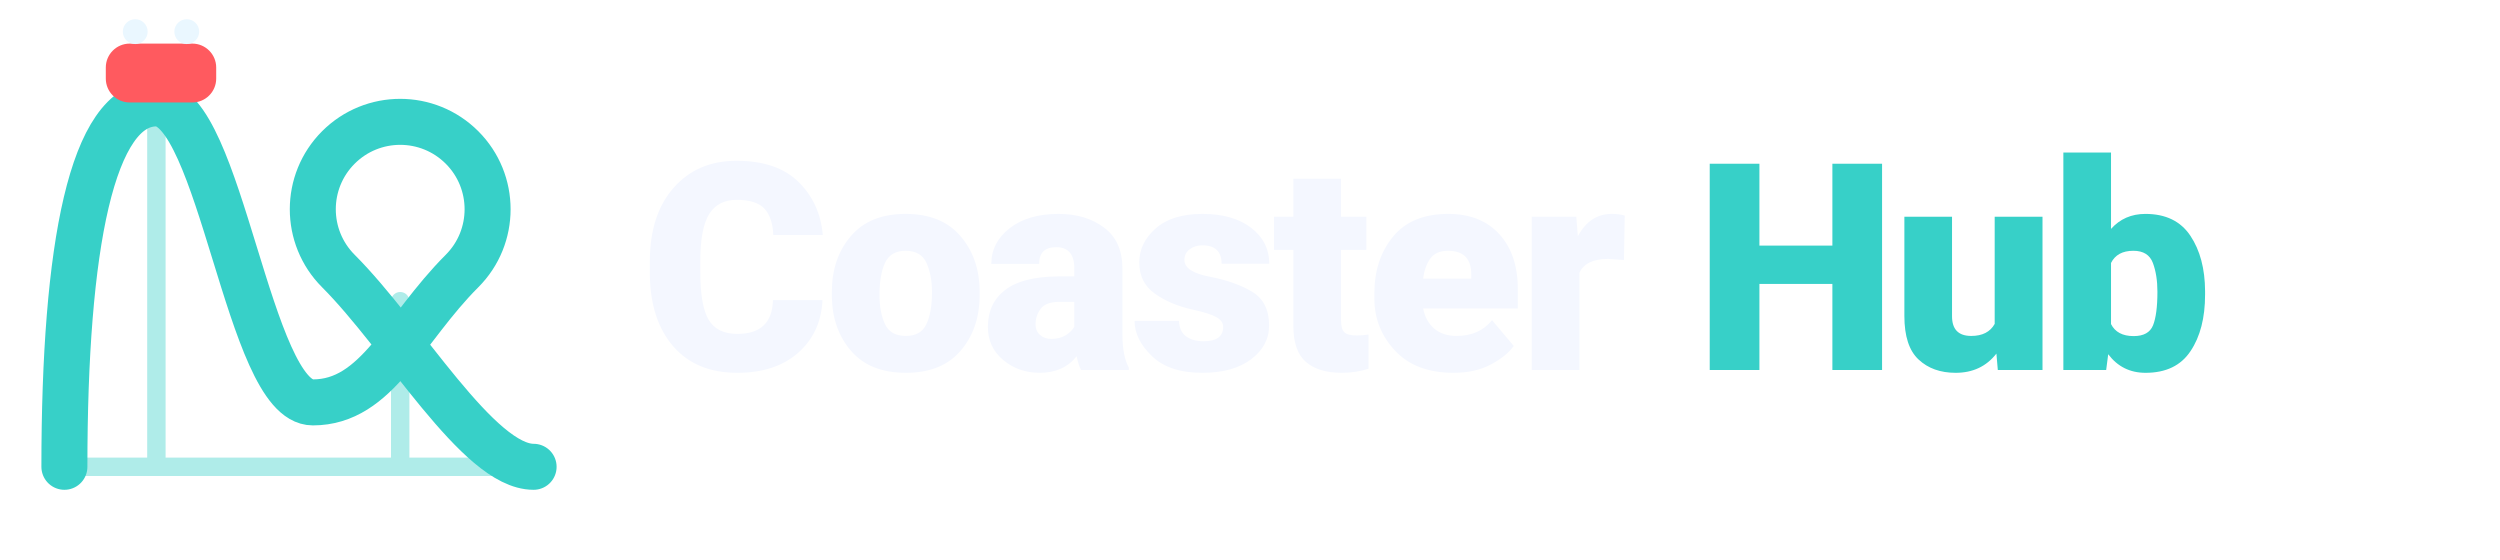
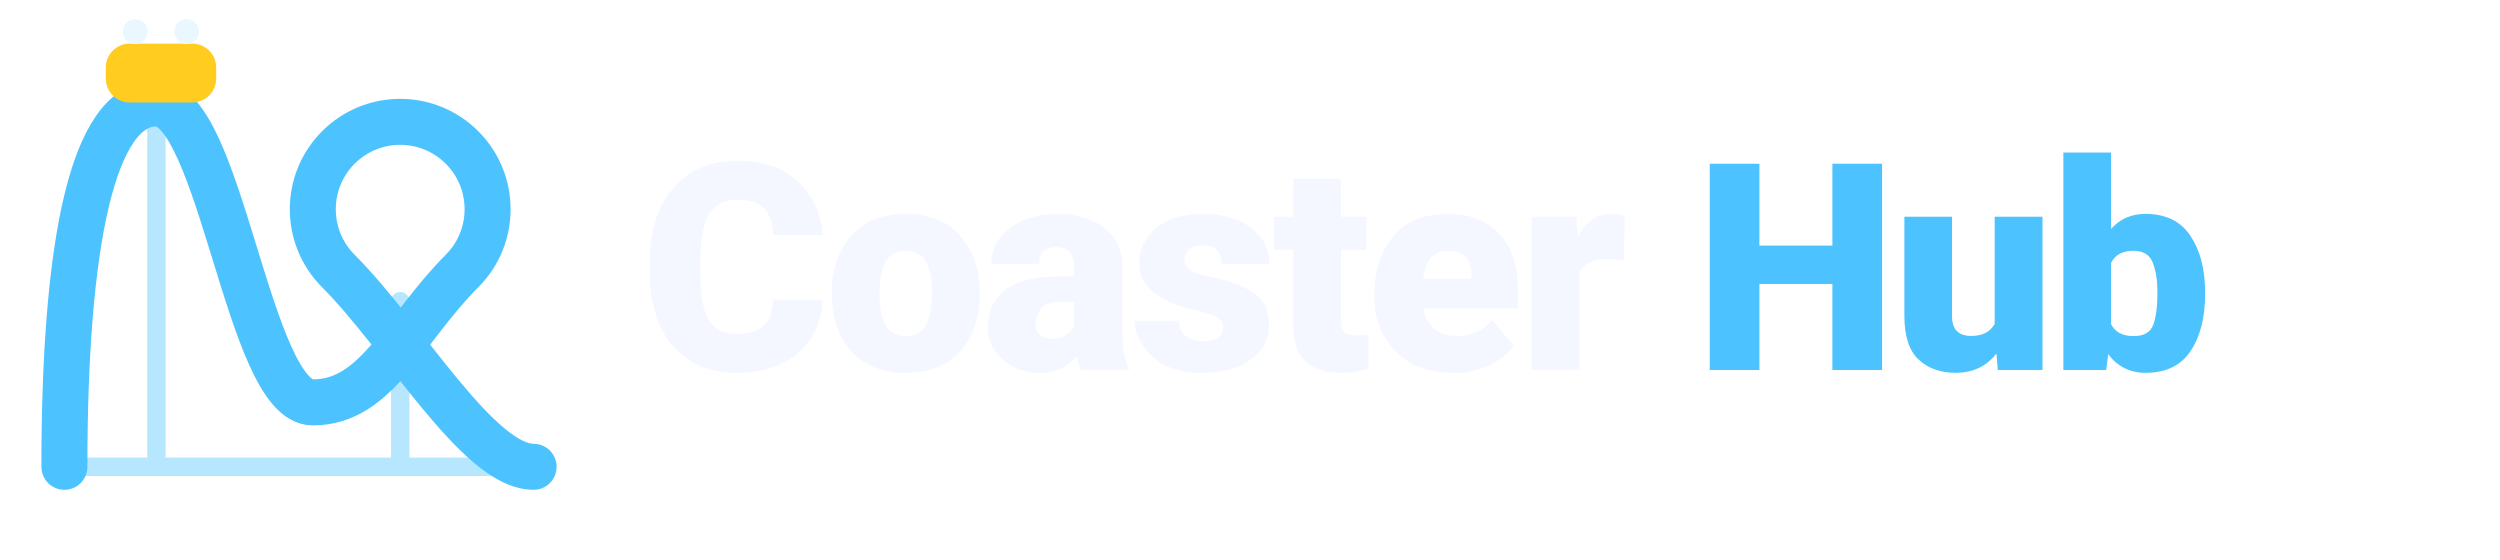
<svg xmlns="http://www.w3.org/2000/svg" viewBox="0 0 250 56" width="250" height="56" fill="none">
  <g transform="translate(0,-3) scale(0.92)">
    <g fill="none" stroke-linecap="round" stroke-linejoin="round">
-       <g stroke="#37d0c8" stroke-width="2" opacity="0.4">
+       <g stroke="#4cc3ff" stroke-width="2" opacity="0.4">
        <line x1="6" y1="54" x2="58" y2="54" />
        <line x1="17" y1="54" x2="17" y2="17" />
        <line x1="43.5" y1="54" x2="43.5" y2="36" />
      </g>
-       <path d="M7,54 C7,30 10,14.5 17,14.5 C24,14.5 27,47 34,47 C41,47 43.86,39.08 50.22,32.72 A9.5,9.5 0 1 0 36.78,32.72 C43.85,39.79 52,54 58,54" stroke="#37d0c8" stroke-width="5" />
-       <rect x="11.5" y="8" width="12" height="6.4" rx="2.6" fill="#ff5a5f" />
+       <path d="M7,54 C7,30 10,14.5 17,14.5 C24,14.5 27,47 34,47 C41,47 43.86,39.08 50.22,32.72 A9.5,9.5 0 1 0 36.78,32.72 C43.85,39.79 52,54 58,54" stroke="#4cc3ff" stroke-width="5" />
+       <rect x="11.5" y="8" width="12" height="6.4" rx="2.6" fill="#ffcc1f" />
      <circle cx="14.7" cy="6.7" r="1.35" fill="#eaf7ff" />
      <circle cx="20.3" cy="6.7" r="1.35" fill="#eaf7ff" />
    </g>
  </g>
-   <text x="64" y="37" font-family="system-ui,-apple-system,'Segoe UI',Roboto,Arial,sans-serif" font-weight="800" font-size="29" letter-spacing="-0.6" fill="#f4f7ff">Coaster <tspan fill="#37d0c8">Hub</tspan>
+   <text x="64" y="37" font-family="system-ui,-apple-system,'Segoe UI',Roboto,Arial,sans-serif" font-weight="800" font-size="29" letter-spacing="-0.6" fill="#f4f7ff">Coaster <tspan fill="#4cc3ff">Hub</tspan>
  </text>
</svg>
